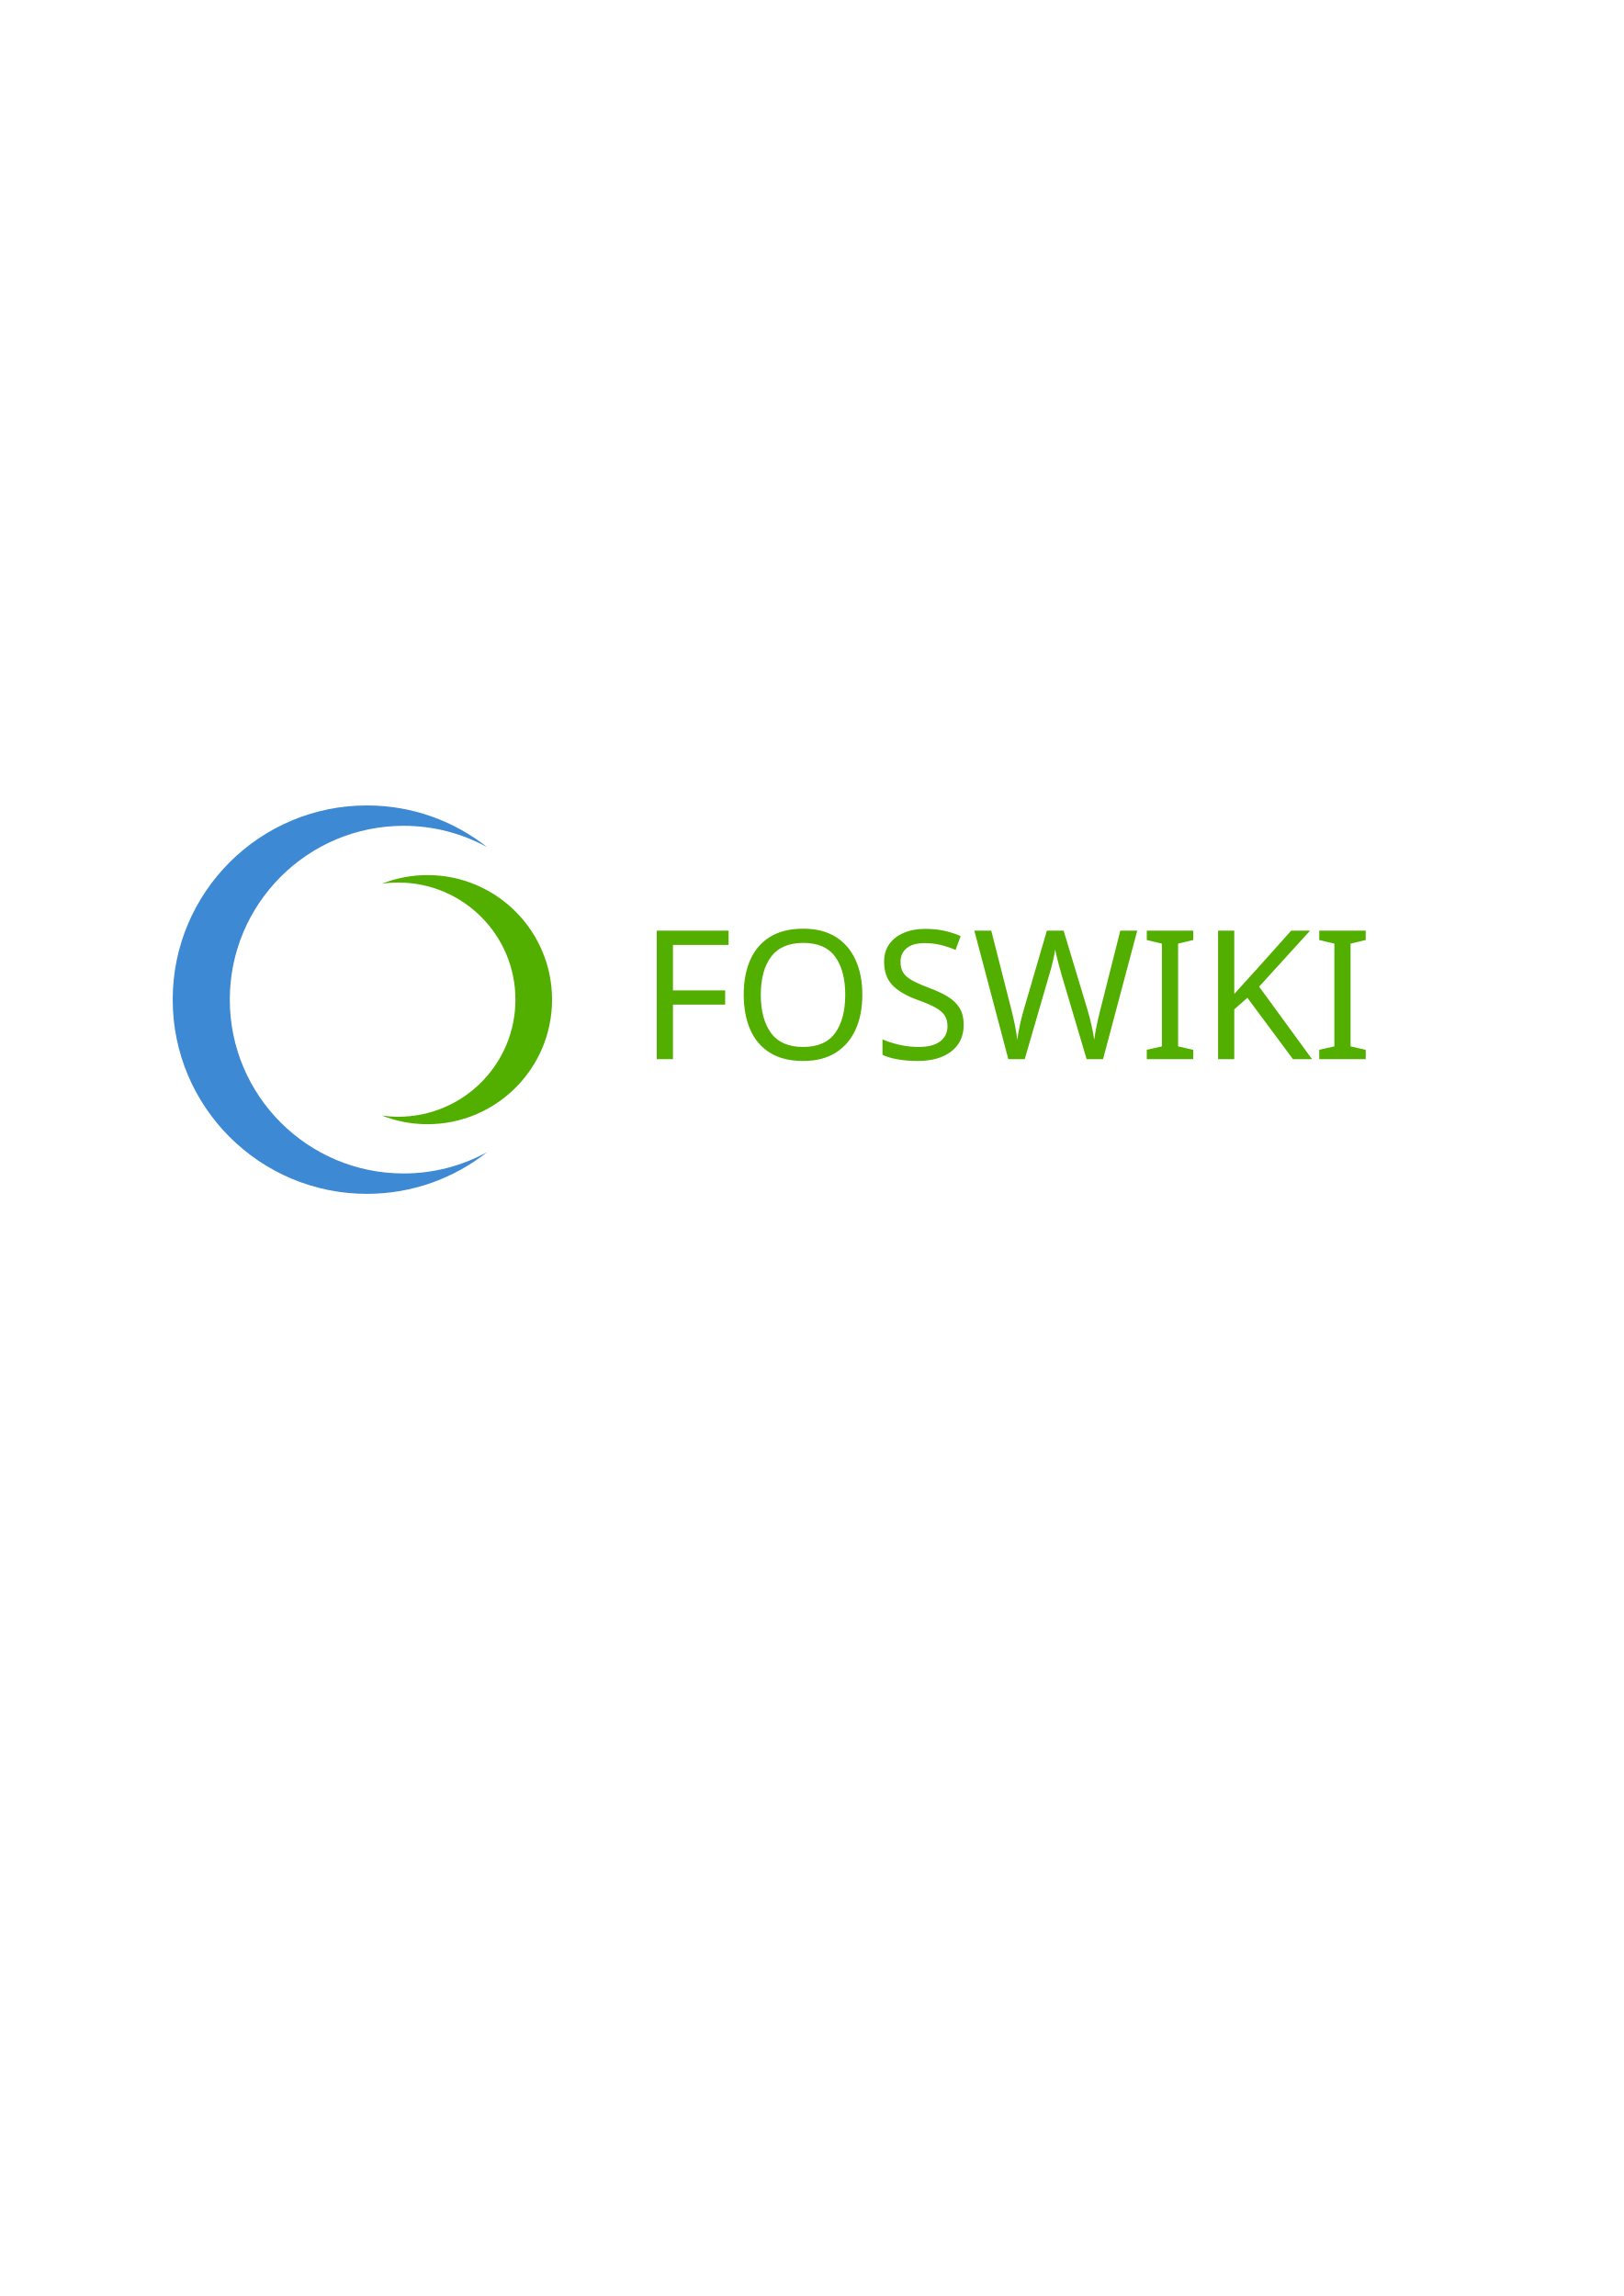
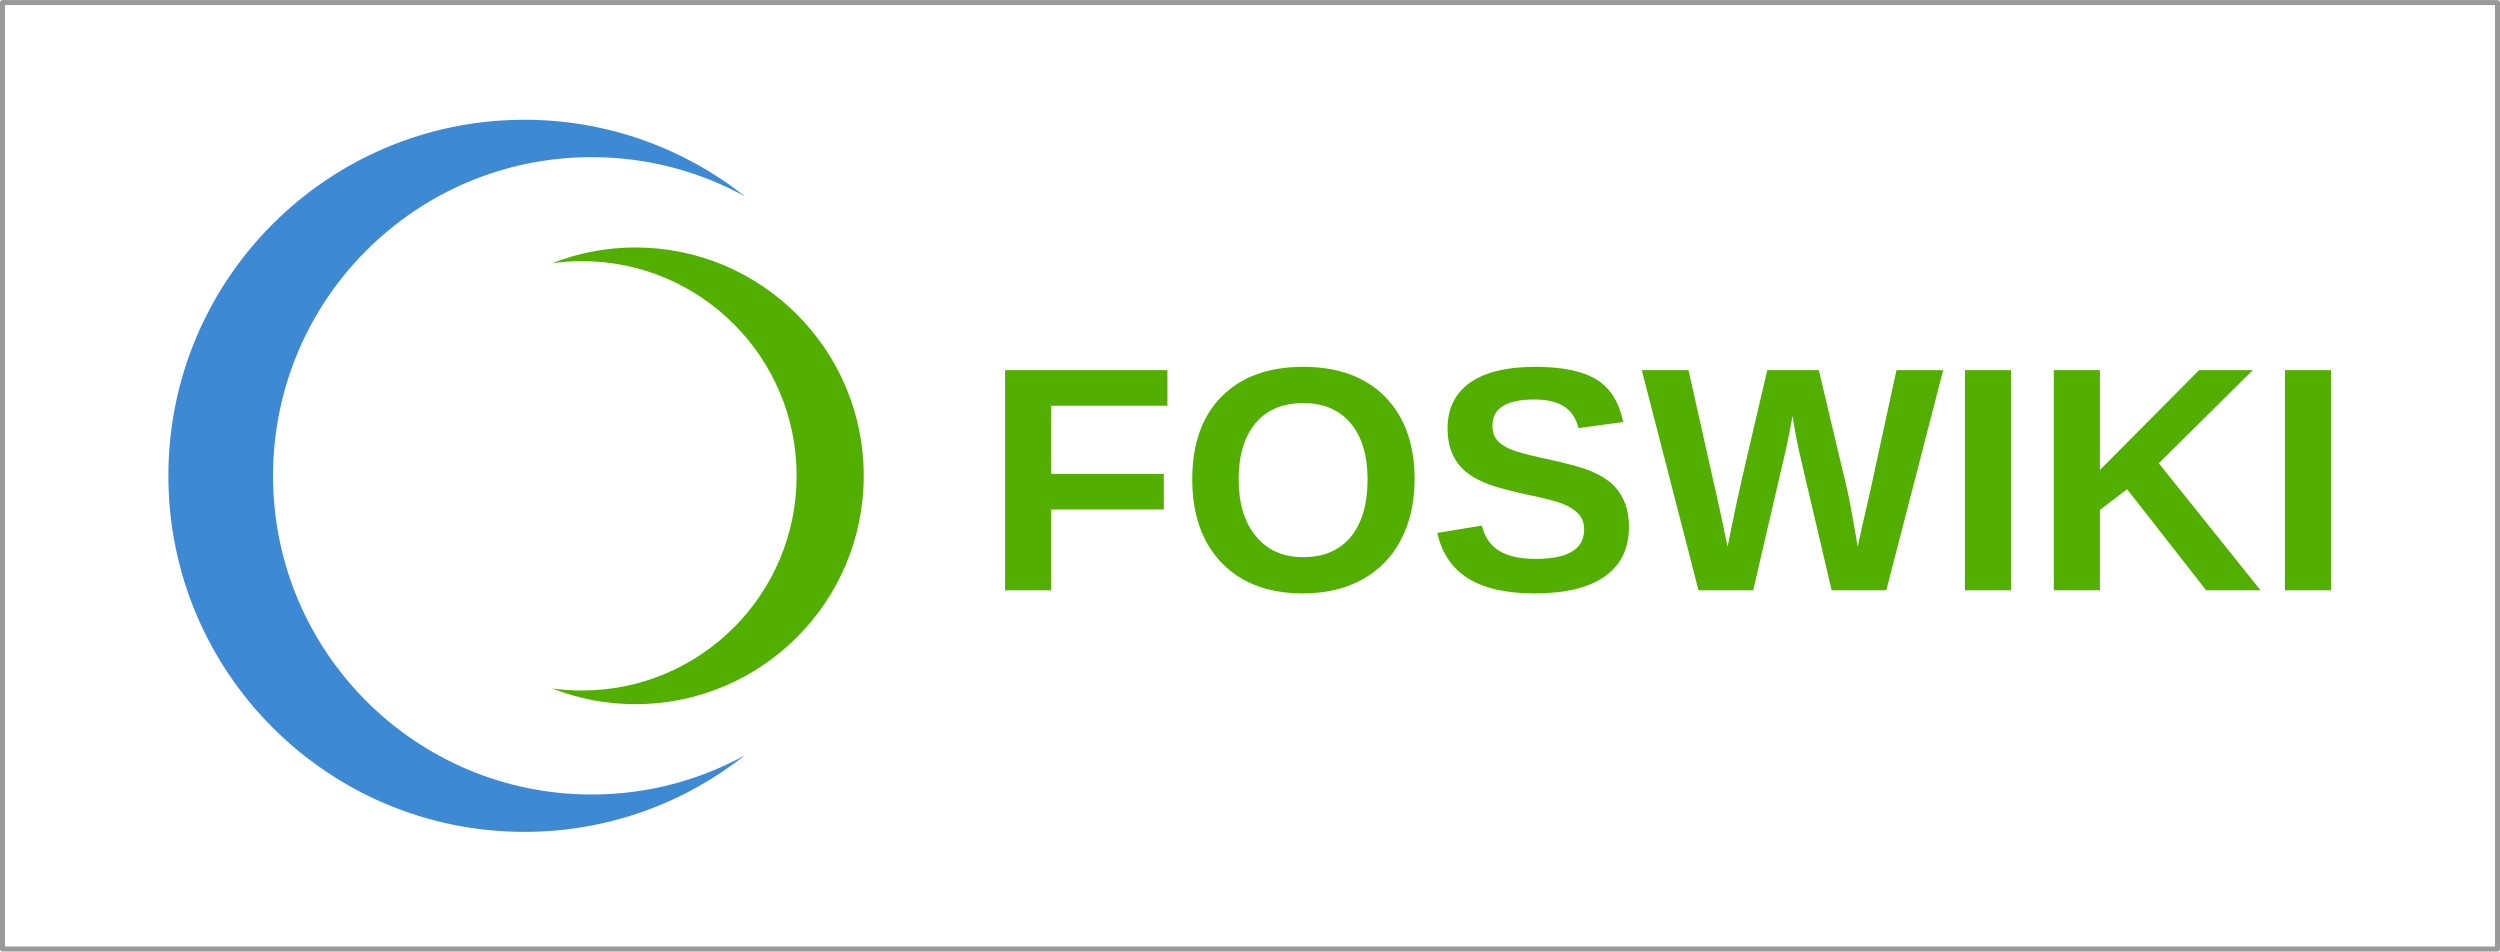
- <svg xmlns="http://www.w3.org/2000/svg" version="1.1" id="Layer_1" x="0px" y="0px" width="595.28px" height="841.89px" viewBox="0 0 595.28 841.89" enable-background="new 0 0 595.28 841.89" xml:space="preserve">
-   <g>
-     <path fill="#3E89D3" d="M84.249,366.542c0-35.198,28.535-63.733,63.733-63.733c11.109,0,21.55,2.848,30.641,7.842   c-12.129-9.583-27.438-15.317-44.097-15.317c-39.328,0-71.21,31.88-71.21,71.209s31.882,71.213,71.21,71.213   c16.658,0,31.968-5.736,44.097-15.32c-9.095,4.994-19.531,7.846-30.641,7.846C112.784,430.281,84.249,401.743,84.249,366.542z" />
+ <svg xmlns="http://www.w3.org/2000/svg" version="1.1" id="Layer_1" x="0px" y="0px" width="500" height="190.312" viewBox="0 0 500 190.312" enable-background="new 0 0 595.28 841.89" xml:space="preserve">
+   <defs id="defs3000" />
+   <g id="g2990" transform="translate(-33.768,-271.3809)">
+ 	
+ </g>
+   <g id="g3910" transform="translate(32.51708,22.64892)">
+     <g transform="translate(-62.1588,-294.0294)" id="g2986">
+       <path style="fill:#3e89d3" id="path2988" d="m 84.249,366.542 c 0,-35.198 28.535,-63.733 63.733,-63.733 11.109,0 21.55,2.848 30.641,7.842 -12.129,-9.583 -27.438,-15.317 -44.097,-15.317 -39.328,0 -71.21,31.88 -71.21,71.209 0,39.329 31.882,71.213 71.21,71.213 16.658,0 31.968,-5.736 44.097,-15.32 -9.095,4.994 -19.531,7.846 -30.641,7.846 -35.198,-10e-4 -63.733,-28.539 -63.733,-63.74 z" />
+     </g>
+     <path style="fill:#52af00" id="path2992" d="m 156.72,320.874 c -5.894,0 -11.521,1.129 -16.695,3.161 1.966,-0.273 3.963,-0.427 6.004,-0.427 23.716,0 42.938,19.224 42.938,42.938 0,23.715 -19.223,42.936 -42.938,42.936 -2.041,0 -4.036,-0.153 -6.001,-0.425 5.171,2.033 10.799,3.16 16.692,3.16 25.227,0 45.671,-20.446 45.671,-45.671 0,-25.223 -20.445,-45.672 -45.671,-45.672 z" transform="translate(-62.1588,-294.0299)" />
+     <text y="95.406" x="164.215" style="font-size:64px;font-style:normal;font-variant:normal;font-weight:bold;font-stretch:normal;text-align:start;line-height:125%;writing-mode:lr-tb;text-anchor:start;fill:#52af00;font-family:Arial;-inkscape-font-specification:Arial Bold" id="text2996" font-size="66">FOSWIKI</text>
  </g>
-   <g>
-     <path fill="#52AF00" d="M156.72,320.874c-5.894,0-11.521,1.129-16.695,3.161c1.966-0.273,3.963-0.427,6.004-0.427   c23.716,0,42.938,19.224,42.938,42.938c0,23.715-19.223,42.936-42.938,42.936c-2.041,0-4.036-0.153-6.001-0.425   c5.171,2.033,10.799,3.16,16.692,3.16c25.227,0,45.671-20.446,45.671-45.671C202.391,341.323,181.946,320.874,156.72,320.874z" />
-   </g>
-   <rect x="234.374" y="343.564" fill="none" width="346.118" height="47.31" />
-   <text transform="matrix(1 0 0 1 234.374 388.377)" fill="#52AF00" font-family="'Rockwell'" font-size="66">FOSWIKI</text>
+   <rect style="fill:none;stroke:#999999;stroke-width:1;stroke-linejoin:round;stroke-miterlimit:4;stroke-opacity:1;stroke-dasharray:none" id="rect3139" width="499" height="189.3" x="0.5" y="0.513" />
</svg>
